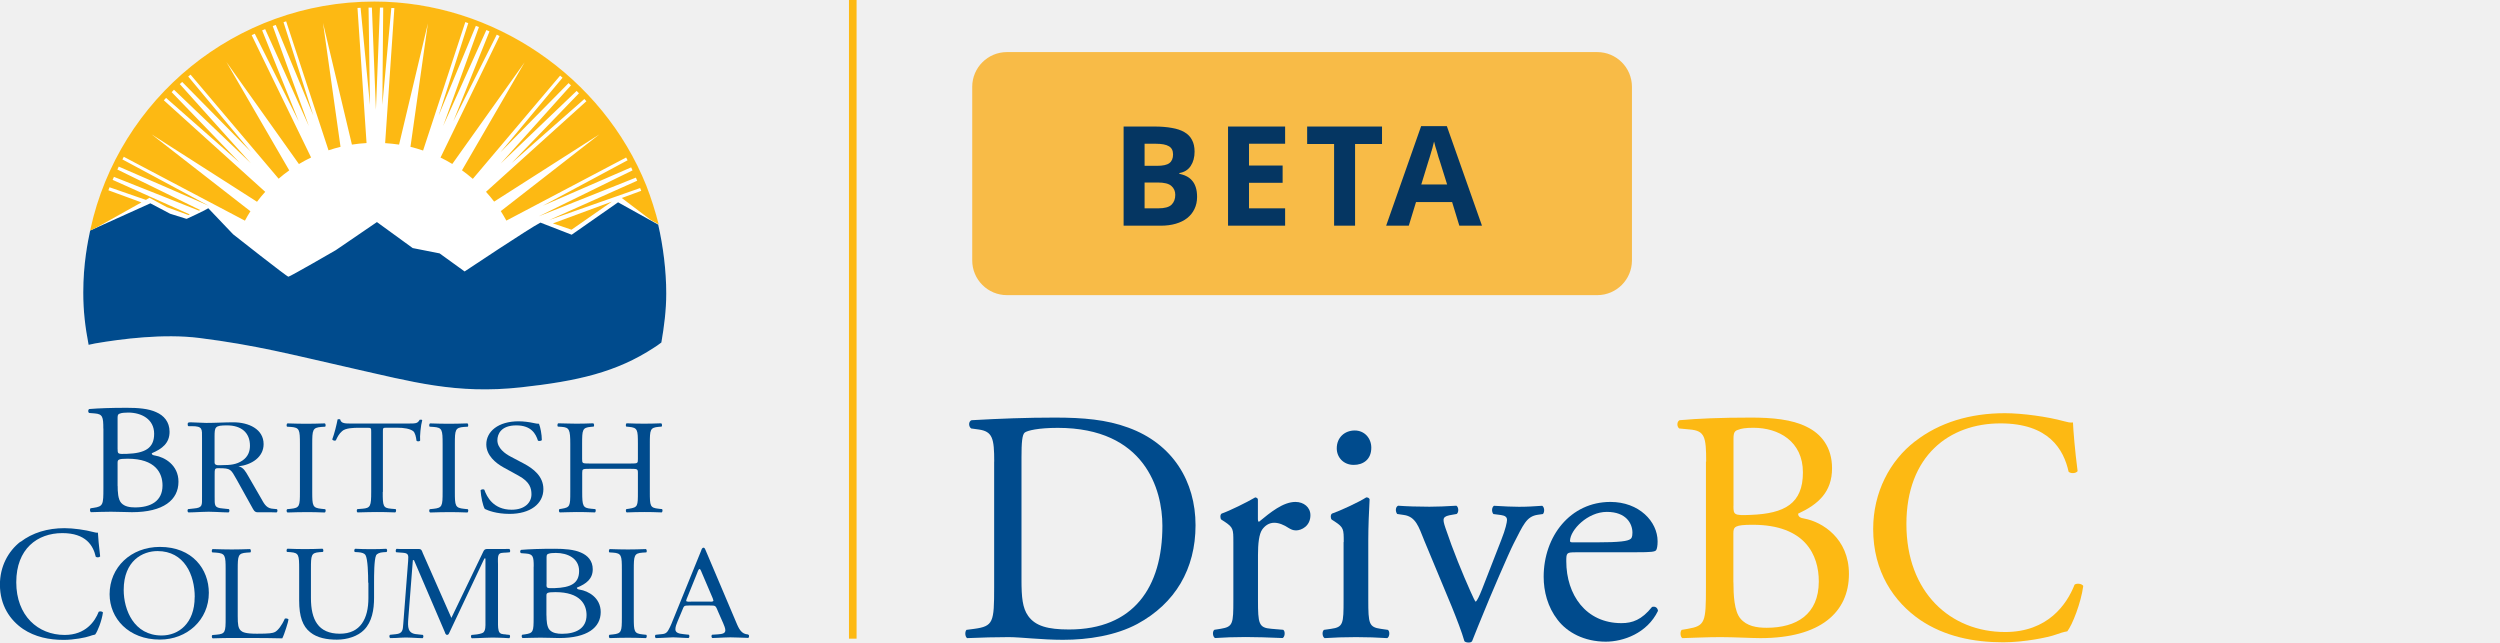
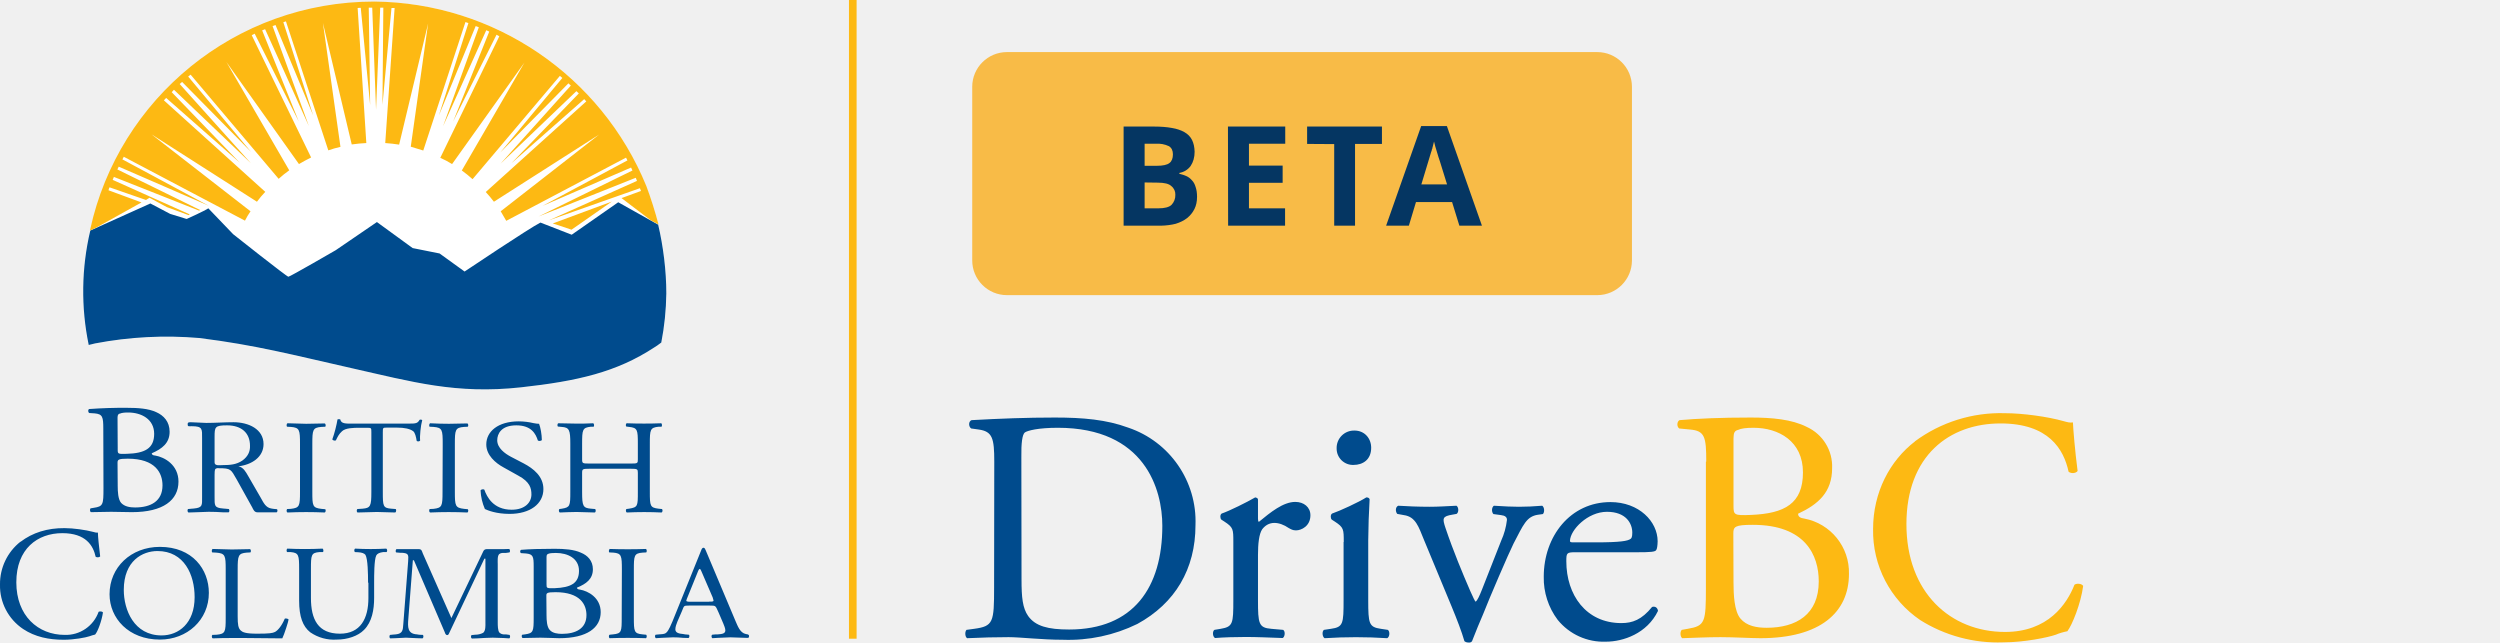
- <svg xmlns="http://www.w3.org/2000/svg" width="144" height="37" viewBox="0 0 144 37" fill="none">
-   <g clip-path="url(#clip0_7897_39593)">
-     <path d="M49.339 0H48.901V36.787H49.339V0Z" fill="#FDB913" />
-     <path d="M57.267 26.587C57.267 25.253 57.173 24.849 56.366 24.738L55.942 24.68C55.79 24.582 55.768 24.28 55.96 24.204C57.588 24.111 59.137 24.053 60.765 24.053C62.394 24.053 63.732 24.169 64.977 24.627C67.561 25.56 68.863 27.738 68.863 30.253C68.863 32.769 67.694 34.756 65.513 35.938C64.268 36.605 62.697 36.853 61.225 36.853C59.998 36.853 58.775 36.698 58.102 36.698C57.298 36.698 56.607 36.72 55.71 36.756C55.594 36.698 55.558 36.396 55.67 36.28L56.111 36.222C57.222 36.071 57.263 35.84 57.263 33.836V26.587H57.267ZM58.838 33.396C58.838 34.409 58.896 35.018 59.221 35.476C59.641 36.067 60.368 36.258 61.577 36.258C65.29 36.258 66.954 33.836 66.954 30.289C66.954 28.191 65.941 24.645 60.926 24.645C59.797 24.645 59.186 24.8 59.03 24.911C58.873 25.027 58.838 25.502 58.838 26.36V33.396Z" fill="#004B8D" />
-     <path d="M71.041 31.222C71.041 30.48 71.041 30.382 70.523 30.04L70.349 29.929C70.273 29.853 70.273 29.64 70.367 29.582C70.809 29.431 71.822 28.933 72.303 28.649C72.397 28.667 72.455 28.707 72.455 28.782V29.889C72.455 29.987 72.473 30.04 72.513 30.058C73.182 29.507 73.91 28.911 74.619 28.911C75.097 28.911 75.48 29.218 75.48 29.676C75.48 30.302 74.963 30.551 74.655 30.551C74.467 30.551 74.369 30.493 74.235 30.418C73.95 30.227 73.66 30.111 73.397 30.111C73.089 30.111 72.861 30.285 72.709 30.493C72.518 30.76 72.46 31.316 72.46 31.965V34.556C72.46 35.929 72.5 36.16 73.227 36.218L73.914 36.276C74.048 36.369 74.008 36.693 73.878 36.751C72.977 36.716 72.424 36.693 71.75 36.693C71.076 36.693 70.487 36.716 69.988 36.751C69.854 36.693 69.818 36.369 69.948 36.276L70.313 36.218C71.023 36.102 71.041 35.929 71.041 34.556V31.218V31.222Z" fill="#004B8D" />
-     <path d="M77.399 31.222C77.399 30.48 77.399 30.382 76.881 30.04L76.707 29.929C76.631 29.853 76.631 29.64 76.725 29.582C77.167 29.431 78.255 28.933 78.697 28.649C78.791 28.649 78.867 28.684 78.889 28.765C78.853 29.431 78.813 30.347 78.813 31.129V34.56C78.813 35.933 78.853 36.124 79.54 36.222L79.942 36.28C80.076 36.373 80.036 36.698 79.902 36.756C79.326 36.72 78.773 36.698 78.104 36.698C77.434 36.698 76.841 36.72 76.301 36.756C76.167 36.698 76.132 36.373 76.261 36.28L76.663 36.222C77.372 36.124 77.39 35.933 77.39 34.56V31.222H77.399ZM78.987 25.787C78.987 26.476 78.51 26.778 77.974 26.778C77.381 26.778 76.997 26.338 76.997 25.827C76.997 25.196 77.457 24.796 78.032 24.796C78.608 24.796 78.987 25.253 78.987 25.787Z" fill="#004B8D" />
-     <path d="M82.012 31.071C81.722 30.364 81.553 29.756 80.861 29.662L80.477 29.605C80.361 29.453 80.379 29.187 80.535 29.129C81.013 29.165 81.682 29.187 82.334 29.187C82.851 29.187 83.235 29.165 83.886 29.129C84.02 29.204 84.038 29.511 83.904 29.605L83.677 29.645C83.083 29.738 83.065 29.836 83.257 30.409C83.699 31.724 84.252 33.062 84.694 34.053C84.868 34.436 84.944 34.609 85.002 34.662C85.078 34.605 85.211 34.338 85.368 33.938C85.617 33.289 86.269 31.631 86.461 31.133C86.728 30.467 86.804 30.062 86.804 29.951C86.804 29.778 86.693 29.702 86.461 29.667L86.019 29.609C85.903 29.476 85.925 29.209 86.055 29.133C86.648 29.169 87.126 29.191 87.491 29.191C87.969 29.191 88.294 29.169 88.83 29.133C88.964 29.209 88.982 29.498 88.87 29.609L88.585 29.649C87.915 29.742 87.741 30.24 87.188 31.307C86.92 31.822 85.733 34.587 85.425 35.369C85.234 35.844 85.042 36.285 84.792 36.933C84.752 36.991 84.676 37.009 84.6 37.009C84.502 37.009 84.408 36.991 84.35 36.933C84.198 36.4 83.909 35.653 83.623 34.947L82.012 31.076V31.071Z" fill="#004B8D" />
-     <path d="M90.735 31.813C90.235 31.813 90.218 31.853 90.218 32.329C90.218 34.258 91.346 35.893 93.394 35.893C94.028 35.893 94.563 35.702 95.157 34.96C95.349 34.902 95.482 35.018 95.5 35.187C94.871 36.484 93.493 36.96 92.493 36.96C91.248 36.96 90.271 36.427 89.718 35.702C89.142 34.96 88.915 34.062 88.915 33.222C88.915 30.876 90.463 28.911 92.761 28.911C94.407 28.911 95.478 30.036 95.478 31.182C95.478 31.449 95.442 31.6 95.402 31.676C95.344 31.791 95.076 31.809 94.273 31.809H90.731L90.735 31.813ZM91.922 31.24C93.336 31.24 93.76 31.165 93.912 31.049C93.97 31.013 94.028 30.938 94.028 30.684C94.028 30.151 93.662 29.485 92.555 29.485C91.449 29.485 90.45 30.516 90.432 31.147C90.432 31.182 90.432 31.24 90.566 31.24H91.926H91.922Z" fill="#004B8D" />
-     <path d="M98.275 26.587C98.275 25.173 98.2 24.813 97.338 24.738L96.723 24.68C96.571 24.564 96.589 24.28 96.741 24.204C97.776 24.111 99.079 24.053 100.854 24.053C102.059 24.053 103.21 24.151 104.071 24.587C104.897 24.987 105.526 25.751 105.526 26.973C105.526 28.347 104.723 29.053 103.572 29.587C103.572 29.778 103.723 29.836 103.933 29.871C104.968 30.062 106.499 31.018 106.499 33.058C106.499 35.271 104.852 36.756 101.403 36.756C100.845 36.756 99.909 36.698 99.105 36.698C98.302 36.698 97.611 36.738 96.906 36.756C96.79 36.698 96.754 36.396 96.866 36.28L97.209 36.222C98.222 36.049 98.262 35.84 98.262 33.836V26.587H98.275ZM99.846 29.125C99.846 29.658 99.868 29.698 100.841 29.658C102.795 29.582 103.848 29.009 103.848 27.213C103.848 25.418 102.452 24.64 100.997 24.64C100.573 24.64 100.288 24.68 100.118 24.756C99.926 24.813 99.85 24.907 99.85 25.253V29.125H99.846ZM99.846 33.547C99.846 34.236 99.886 35.205 100.248 35.627C100.613 36.067 101.185 36.16 101.76 36.16C103.465 36.16 104.763 35.4 104.763 33.489C104.763 31.982 103.996 30.227 100.953 30.227C99.917 30.227 99.842 30.342 99.842 30.724V33.547H99.846Z" fill="#FDB913" />
-     <path d="M110.309 25.422C111.706 24.333 113.486 23.8 115.476 23.8C116.511 23.8 117.965 24.009 118.867 24.258C119.094 24.316 119.233 24.356 119.402 24.333C119.42 24.773 119.518 25.973 119.67 27.138C119.576 27.271 119.286 27.293 119.152 27.173C118.867 25.876 118.001 24.387 115.226 24.387C112.294 24.387 109.809 26.24 109.809 30.187C109.809 34.133 112.357 36.404 115.494 36.404C117.965 36.404 119.054 34.8 119.496 33.676C119.63 33.578 119.92 33.618 119.996 33.751C119.862 34.742 119.362 36.005 119.076 36.364C118.844 36.404 118.617 36.48 118.407 36.556C117.988 36.711 116.609 36.996 115.382 36.996C113.655 36.996 112.009 36.653 110.612 35.716C109.082 34.667 107.895 32.929 107.895 30.471C107.895 28.356 108.854 26.542 110.309 25.418V25.422Z" fill="#FDB913" />
-     <path d="M37.876 12.764C35.842 4.956 28.752 0.107 21.622 0.107C14.492 0.107 7.143 5.076 5.202 13.231C4.93 14.369 4.796 15.64 4.796 16.853C4.796 17.929 4.908 18.84 5.104 19.862C5.252 19.831 5.314 19.818 5.479 19.782C7.005 19.52 9.419 19.209 11.48 19.467C14.76 19.88 16.808 20.431 20.265 21.209C23.723 21.987 26.276 22.72 30.006 22.311C33.276 21.951 35.511 21.445 37.689 20.013L37.863 19.898C37.898 19.871 38.046 19.765 38.095 19.729C38.255 18.8 38.376 17.871 38.376 16.898C38.376 15.529 38.184 14.044 37.876 12.773" fill="white" />
-     <path d="M5.194 13.275C5.055 13.938 4.796 15.187 4.796 16.853C4.796 17.929 4.908 18.84 5.104 19.862C5.252 19.831 5.314 19.818 5.479 19.782C7.005 19.52 9.419 19.209 11.48 19.467C14.755 19.88 16.808 20.427 20.265 21.209C23.723 21.987 26.276 22.72 30.006 22.311C33.272 21.951 35.511 21.444 37.689 20.013L37.863 19.898C37.898 19.875 38.05 19.764 38.095 19.729C38.255 18.8 38.376 17.871 38.376 16.898C38.376 15.587 38.197 14.173 37.912 12.938L35.601 11.653L32.928 13.52L31.13 12.822C30.519 13.129 26.762 15.636 26.762 15.636L25.321 14.595L23.772 14.289L21.711 12.791L19.342 14.409C19.342 14.409 16.701 15.938 16.611 15.938C16.522 15.938 13.425 13.493 13.425 13.493L11.998 11.995C11.757 12.147 10.784 12.591 10.784 12.591L10.735 12.604L9.798 12.311L8.66 11.711L5.198 13.275H5.194Z" fill="#004B8D" />
-     <path d="M5.952 24.689C5.952 24.018 5.912 23.849 5.457 23.813L5.136 23.787C5.055 23.733 5.064 23.596 5.144 23.56C5.689 23.516 6.371 23.489 7.308 23.489C7.942 23.489 8.549 23.533 8.999 23.742C9.432 23.929 9.767 24.293 9.767 24.871C9.767 25.524 9.343 25.853 8.741 26.107C8.741 26.2 8.821 26.222 8.933 26.24C9.477 26.329 10.28 26.782 10.28 27.747C10.28 28.796 9.414 29.502 7.603 29.502C7.313 29.502 6.818 29.476 6.394 29.476C5.97 29.476 5.608 29.493 5.238 29.502C5.18 29.476 5.158 29.329 5.22 29.276L5.403 29.249C5.939 29.169 5.956 29.067 5.956 28.12V24.689H5.952ZM6.777 25.889C6.777 26.142 6.786 26.16 7.299 26.142C8.326 26.107 8.879 25.836 8.879 24.987C8.879 24.138 8.143 23.764 7.38 23.764C7.157 23.764 7.009 23.782 6.916 23.818C6.813 23.844 6.773 23.893 6.773 24.053V25.884L6.777 25.889ZM6.777 27.987C6.777 28.311 6.795 28.773 6.987 28.973C7.179 29.182 7.482 29.227 7.781 29.227C8.678 29.227 9.361 28.867 9.361 27.964C9.361 27.249 8.959 26.422 7.357 26.422C6.813 26.422 6.773 26.476 6.773 26.658V27.996L6.777 27.987Z" fill="#004B8D" />
-     <path d="M17.276 25.578C17.276 24.76 17.258 24.627 16.754 24.591L16.54 24.578C16.486 24.547 16.504 24.409 16.558 24.387C16.986 24.4 17.28 24.409 17.642 24.409C18.003 24.409 18.276 24.4 18.708 24.387C18.762 24.409 18.775 24.547 18.726 24.578L18.512 24.591C18.003 24.631 17.985 24.76 17.985 25.578V28.325C17.985 29.142 18.003 29.253 18.512 29.307L18.726 29.329C18.78 29.36 18.762 29.498 18.708 29.52C18.28 29.502 17.985 29.498 17.642 29.498C17.28 29.498 16.991 29.507 16.558 29.52C16.504 29.498 16.486 29.373 16.54 29.329L16.754 29.307C17.263 29.253 17.276 29.147 17.276 28.325V25.578Z" fill="#004B8D" />
-     <path d="M22.046 28.338C22.046 29.151 22.064 29.262 22.528 29.302L22.786 29.324C22.835 29.355 22.818 29.493 22.768 29.515C22.309 29.498 22.037 29.493 21.711 29.493C21.385 29.493 21.109 29.502 20.591 29.515C20.542 29.493 20.529 29.36 20.591 29.324L20.881 29.302C21.341 29.262 21.381 29.151 21.381 28.338V24.889C21.381 24.649 21.381 24.64 21.14 24.64H20.698C20.35 24.64 19.909 24.653 19.708 24.831C19.516 25 19.436 25.169 19.346 25.364C19.284 25.409 19.168 25.369 19.137 25.311C19.266 24.964 19.387 24.471 19.445 24.16C19.467 24.142 19.574 24.138 19.596 24.16C19.645 24.409 19.913 24.395 20.283 24.395H23.545C23.982 24.395 24.053 24.382 24.174 24.178C24.214 24.164 24.303 24.169 24.321 24.2C24.232 24.515 24.174 25.142 24.201 25.373C24.169 25.436 24.031 25.436 23.991 25.387C23.969 25.195 23.911 24.907 23.79 24.827C23.607 24.698 23.299 24.636 22.858 24.636H22.287C22.046 24.636 22.055 24.644 22.055 24.898V28.333L22.046 28.338Z" fill="#004B8D" />
-     <path d="M25.495 25.578C25.495 24.76 25.477 24.627 24.968 24.591L24.754 24.578C24.701 24.547 24.718 24.409 24.772 24.387C25.2 24.4 25.495 24.409 25.856 24.409C26.218 24.409 26.494 24.4 26.922 24.387C26.976 24.409 26.989 24.547 26.94 24.578L26.726 24.591C26.218 24.631 26.2 24.76 26.2 25.578V28.325C26.2 29.142 26.218 29.253 26.726 29.307L26.94 29.329C26.994 29.36 26.976 29.498 26.922 29.52C26.494 29.502 26.2 29.498 25.856 29.498C25.512 29.498 25.205 29.507 24.772 29.52C24.718 29.498 24.705 29.373 24.754 29.329L24.968 29.307C25.477 29.253 25.495 29.147 25.495 28.325V25.578Z" fill="#004B8D" />
-     <path d="M29.35 29.6C28.582 29.6 28.1 29.4 27.926 29.316C27.815 29.147 27.699 28.596 27.681 28.236C27.726 28.182 27.864 28.165 27.9 28.213C28.038 28.609 28.413 29.36 29.47 29.36C30.238 29.36 30.612 28.938 30.612 28.476C30.612 28.133 30.528 27.756 29.863 27.396L28.997 26.92C28.542 26.667 28.011 26.227 28.011 25.596C28.011 24.862 28.685 24.267 29.876 24.267C30.157 24.267 30.487 24.311 30.724 24.364C30.844 24.396 30.969 24.409 31.045 24.409C31.125 24.596 31.21 25.027 31.21 25.351C31.175 25.4 31.027 25.422 30.983 25.373C30.862 25.005 30.617 24.502 29.738 24.502C28.859 24.502 28.649 25.005 28.649 25.36C28.649 25.809 29.086 26.133 29.425 26.307L30.157 26.693C30.733 26.996 31.299 27.44 31.299 28.173C31.299 29.022 30.541 29.6 29.35 29.6Z" fill="#004B8D" />
-     <path d="M33.95 27.004C33.548 27.004 33.535 27.018 33.535 27.249V28.338C33.535 29.151 33.575 29.258 34.044 29.302L34.284 29.324C34.334 29.355 34.32 29.493 34.267 29.515C33.816 29.498 33.535 29.493 33.209 29.493C32.852 29.493 32.567 29.511 32.241 29.515C32.192 29.493 32.174 29.369 32.223 29.324L32.366 29.302C32.834 29.222 32.848 29.151 32.848 28.338V25.56C32.848 24.751 32.79 24.618 32.357 24.587L32.138 24.573C32.089 24.542 32.103 24.404 32.156 24.382C32.567 24.387 32.848 24.404 33.205 24.404C33.53 24.404 33.812 24.395 34.173 24.382C34.222 24.404 34.24 24.542 34.191 24.573L34.03 24.587C33.548 24.631 33.53 24.751 33.53 25.56V26.449C33.53 26.689 33.548 26.698 33.945 26.698H36.328C36.73 26.698 36.743 26.689 36.743 26.449V25.56C36.743 24.751 36.725 24.636 36.234 24.587L36.078 24.573C36.029 24.542 36.042 24.404 36.096 24.382C36.48 24.395 36.761 24.404 37.104 24.404C37.448 24.404 37.711 24.395 38.086 24.382C38.135 24.404 38.153 24.542 38.104 24.573L37.93 24.587C37.448 24.631 37.43 24.751 37.43 25.56V28.338C37.43 29.151 37.448 29.249 37.93 29.302L38.13 29.324C38.18 29.355 38.166 29.493 38.113 29.515C37.711 29.498 37.43 29.493 37.104 29.493C36.761 29.493 36.462 29.502 36.096 29.515C36.047 29.493 36.029 29.369 36.078 29.324L36.234 29.302C36.743 29.222 36.743 29.151 36.743 28.338V27.249C36.743 27.018 36.725 27.004 36.328 27.004H33.945H33.95Z" fill="#004B8D" />
-     <path d="M1.182 31.213C1.869 30.684 2.74 30.422 3.717 30.422C4.225 30.422 4.935 30.524 5.376 30.645C5.488 30.671 5.555 30.693 5.64 30.68C5.649 30.893 5.698 31.48 5.769 32.049C5.72 32.111 5.582 32.124 5.515 32.067C5.372 31.431 4.953 30.707 3.592 30.707C2.155 30.707 0.937 31.609 0.937 33.538C0.937 35.467 2.186 36.573 3.726 36.573C4.935 36.573 5.47 35.791 5.684 35.24C5.751 35.196 5.89 35.213 5.93 35.276C5.863 35.76 5.622 36.373 5.479 36.551C5.368 36.569 5.256 36.609 5.149 36.645C4.944 36.72 4.265 36.858 3.668 36.858C2.824 36.858 2.017 36.689 1.33 36.231C0.58 35.72 -0.004 34.871 -0.004 33.671C-0.004 32.636 0.464 31.756 1.178 31.2L1.182 31.213Z" fill="#004B8D" />
-     <path d="M6.313 34.227C6.313 32.684 7.536 31.502 9.209 31.502C11.088 31.502 12.029 32.791 12.029 34.147C12.029 35.707 10.775 36.84 9.209 36.84C7.402 36.84 6.313 35.613 6.313 34.227ZM11.217 34.391C11.217 33.12 10.623 31.742 9.071 31.742C8.223 31.742 7.125 32.289 7.125 33.982C7.125 35.124 7.71 36.604 9.312 36.604C10.289 36.604 11.213 35.907 11.213 34.391H11.217Z" fill="#004B8D" />
-     <path d="M21.207 33.565C21.207 33.089 21.189 32.2 21.051 31.969C20.993 31.876 20.846 31.822 20.64 31.809L20.435 31.796C20.386 31.742 20.404 31.64 20.453 31.609C20.765 31.627 21.069 31.631 21.39 31.631C21.733 31.631 21.956 31.627 22.251 31.609C22.318 31.649 22.309 31.747 22.269 31.796L22.073 31.809C21.867 31.822 21.711 31.893 21.662 31.991C21.546 32.249 21.546 33.133 21.546 33.565V34.436C21.546 35.107 21.43 35.818 20.971 36.28C20.618 36.645 20.011 36.844 19.404 36.844C18.838 36.844 18.271 36.747 17.869 36.418C17.437 36.08 17.232 35.516 17.232 34.6V32.778C17.232 31.973 17.214 31.845 16.741 31.805L16.535 31.791C16.486 31.756 16.504 31.627 16.553 31.605C16.964 31.622 17.24 31.627 17.571 31.627C17.901 31.627 18.177 31.622 18.579 31.605C18.628 31.627 18.646 31.756 18.597 31.791L18.401 31.805C17.923 31.845 17.91 31.973 17.91 32.778V34.444C17.91 35.684 18.32 36.502 19.578 36.502C20.77 36.502 21.22 35.622 21.22 34.449V33.56L21.207 33.565Z" fill="#004B8D" />
-     <path d="M30.742 32.631C30.742 32.062 30.706 31.916 30.3 31.884L30.01 31.862C29.939 31.818 29.948 31.702 30.019 31.671C30.505 31.631 31.117 31.609 31.951 31.609C32.518 31.609 33.057 31.649 33.459 31.827C33.847 31.991 34.142 32.298 34.142 32.791C34.142 33.347 33.767 33.631 33.227 33.849C33.227 33.924 33.298 33.951 33.397 33.964C33.883 34.04 34.601 34.427 34.601 35.253C34.601 36.147 33.829 36.751 32.21 36.751C31.951 36.751 31.509 36.729 31.13 36.729C30.751 36.729 30.43 36.747 30.099 36.751C30.046 36.729 30.028 36.604 30.081 36.56L30.242 36.538C30.72 36.467 30.737 36.382 30.737 35.573V32.64L30.742 32.631ZM31.478 33.658C31.478 33.876 31.487 33.889 31.947 33.876C32.861 33.844 33.356 33.613 33.356 32.889C33.356 32.164 32.7 31.849 32.018 31.849C31.822 31.849 31.688 31.862 31.607 31.893C31.518 31.916 31.482 31.956 31.482 32.093V33.662L31.478 33.658ZM31.478 35.449C31.478 35.724 31.496 36.12 31.665 36.289C31.835 36.467 32.107 36.507 32.375 36.507C33.173 36.507 33.785 36.2 33.785 35.427C33.785 34.818 33.423 34.107 31.995 34.107C31.509 34.107 31.474 34.156 31.474 34.307V35.449H31.478Z" fill="#004B8D" />
-     <path d="M15.96 29.329L15.746 29.307C15.701 29.307 15.665 29.298 15.625 29.293C15.308 29.236 15.184 28.956 15.036 28.698L14.291 27.409C14.162 27.191 14.023 26.907 13.733 26.862C14.496 26.773 15.184 26.333 15.184 25.582C15.184 24.716 14.322 24.325 13.448 24.325C12.926 24.325 12.408 24.36 11.877 24.36C11.583 24.36 11.271 24.325 10.976 24.325C10.811 24.325 10.811 24.36 10.811 24.449C10.811 24.582 10.869 24.547 11.039 24.547C11.681 24.547 11.636 24.707 11.636 25.236V28.618C11.636 29.102 11.677 29.244 11.168 29.289C11.168 29.289 11.088 29.298 11.047 29.302L10.833 29.325C10.78 29.369 10.797 29.493 10.851 29.516C10.967 29.516 11.168 29.507 11.168 29.507C11.449 29.498 11.735 29.476 12.016 29.476C12.297 29.476 12.573 29.498 12.85 29.507C12.948 29.507 13.051 29.511 13.167 29.516C13.22 29.493 13.234 29.369 13.185 29.325L12.966 29.302C12.921 29.298 12.845 29.289 12.845 29.289C12.332 29.253 12.364 29.107 12.364 28.613V27.338C12.364 27.262 12.355 27.062 12.408 27.009C12.453 26.96 12.538 26.969 12.609 26.969C13.305 26.969 13.296 27.036 13.626 27.613L14.523 29.227C14.595 29.351 14.652 29.507 14.835 29.507H15.616C15.714 29.507 15.817 29.511 15.933 29.516C15.987 29.493 16 29.369 15.951 29.325L15.96 29.329ZM12.828 26.791C12.671 26.791 12.359 26.849 12.359 26.645V25.165C12.359 24.587 12.377 24.502 13.078 24.502C13.894 24.502 14.398 24.916 14.398 25.676C14.398 26.009 14.278 26.311 13.974 26.52C13.626 26.76 13.252 26.791 12.828 26.791Z" fill="#004B8D" />
-     <path d="M12.997 32.804C12.997 31.995 12.979 31.871 12.444 31.831L12.23 31.818C12.176 31.787 12.194 31.649 12.248 31.627C12.725 31.64 13.015 31.649 13.354 31.649C13.693 31.649 13.979 31.64 14.403 31.627C14.456 31.649 14.47 31.791 14.421 31.818L14.215 31.831C13.711 31.867 13.693 31.995 13.693 32.804V35.489C13.693 35.978 13.72 36.178 13.872 36.324C13.965 36.409 14.126 36.502 14.8 36.502C15.523 36.502 15.706 36.471 15.839 36.404C16.009 36.311 16.232 36.031 16.402 35.64C16.451 35.6 16.616 35.631 16.616 35.689C16.616 35.773 16.375 36.56 16.259 36.769C15.826 36.755 15.014 36.747 14.139 36.747H13.354C12.997 36.747 12.725 36.755 12.248 36.769C12.198 36.747 12.181 36.622 12.23 36.578L12.484 36.556C12.979 36.511 12.997 36.404 12.997 35.591V32.813V32.804Z" fill="#004B8D" />
-     <path d="M35.819 32.818C35.819 32 35.801 31.867 35.311 31.831L35.101 31.818C35.052 31.787 35.07 31.649 35.119 31.627C35.538 31.64 35.819 31.649 36.172 31.649C36.506 31.649 36.792 31.64 37.207 31.627C37.256 31.649 37.274 31.791 37.225 31.818L37.015 31.831C36.524 31.867 36.506 32 36.506 32.818V35.564C36.506 36.382 36.524 36.489 37.015 36.542L37.225 36.564C37.274 36.596 37.256 36.733 37.207 36.755C36.788 36.742 36.502 36.733 36.172 36.733C35.819 36.733 35.538 36.742 35.119 36.755C35.07 36.733 35.052 36.609 35.101 36.564L35.311 36.542C35.801 36.489 35.819 36.378 35.819 35.564V32.818Z" fill="#004B8D" />
-     <path d="M29.136 36.542C29.095 36.542 29.011 36.533 29.011 36.533C28.921 36.524 28.846 36.511 28.783 36.444C28.676 36.333 28.685 36.004 28.685 35.871V32.489C28.685 32.342 28.649 32.022 28.756 31.911C28.81 31.849 28.921 31.84 29.024 31.835C29.086 31.831 29.086 31.831 29.14 31.831L29.354 31.813C29.408 31.782 29.39 31.644 29.336 31.618C29.22 31.622 29.118 31.618 29.02 31.622H28.105C28.007 31.622 27.917 31.622 27.859 31.729L25.999 35.591L24.352 31.858C24.299 31.729 24.29 31.622 24.116 31.622H23.166C23.067 31.622 22.956 31.622 22.84 31.613C22.791 31.636 22.773 31.778 22.822 31.809L23.036 31.827C23.081 31.827 23.161 31.835 23.161 31.835C23.518 31.858 23.54 31.938 23.509 32.311L23.228 35.938C23.206 36.302 23.183 36.493 22.8 36.529C22.8 36.529 22.72 36.538 22.675 36.542L22.461 36.564C22.407 36.613 22.425 36.733 22.479 36.755C22.59 36.751 22.791 36.747 22.791 36.747C22.987 36.738 23.183 36.72 23.38 36.72C23.594 36.72 23.808 36.738 24.022 36.747C24.12 36.747 24.227 36.751 24.339 36.76C24.393 36.738 24.406 36.613 24.357 36.569L24.143 36.547C24.085 36.542 24.022 36.533 24.022 36.533C23.469 36.498 23.482 36.107 23.518 35.631L23.781 32.262H23.844L25.624 36.413C25.642 36.471 25.669 36.569 25.758 36.569C25.838 36.569 25.865 36.48 25.892 36.422L27.9 32.169H27.962V35.876C27.962 36.022 27.98 36.324 27.828 36.44C27.748 36.498 27.489 36.538 27.489 36.538C27.453 36.542 27.418 36.547 27.373 36.551L27.159 36.573C27.105 36.618 27.123 36.742 27.177 36.764C27.288 36.76 27.494 36.755 27.494 36.755C27.784 36.747 28.082 36.724 28.377 36.724C28.591 36.724 29.006 36.742 29.006 36.742C29.104 36.742 29.22 36.755 29.332 36.76C29.385 36.738 29.399 36.613 29.35 36.569L29.136 36.547V36.542Z" fill="#004B8D" />
-     <path d="M43.101 36.564L43.074 36.542C43.03 36.538 42.994 36.533 42.958 36.524C42.623 36.449 42.494 36.049 42.369 35.764L40.647 31.702C40.629 31.653 40.593 31.547 40.526 31.547C40.433 31.547 40.406 31.658 40.384 31.724L38.737 35.778C38.679 35.933 38.523 36.302 38.412 36.413C38.327 36.502 38.215 36.52 38.099 36.529C38.099 36.529 38.006 36.538 37.961 36.542L37.76 36.564C37.707 36.609 37.724 36.733 37.778 36.755C37.894 36.751 38.095 36.742 38.095 36.742C38.322 36.742 38.545 36.711 38.773 36.711C38.965 36.711 39.152 36.733 39.344 36.738C39.344 36.738 39.549 36.742 39.661 36.751C39.714 36.729 39.728 36.604 39.679 36.56L39.465 36.538C39.42 36.538 39.349 36.524 39.349 36.524C39.152 36.502 38.902 36.467 38.902 36.249C38.902 36.102 38.969 35.933 39.023 35.804L39.277 35.2C39.407 34.907 39.353 34.876 39.697 34.876H40.857C41.267 34.876 41.205 34.876 41.388 35.289L41.66 35.907C41.704 36.009 41.78 36.191 41.78 36.302C41.78 36.507 41.557 36.52 41.347 36.538C41.347 36.538 41.276 36.542 41.218 36.547L41.013 36.56C40.959 36.609 40.977 36.729 41.031 36.751C41.147 36.747 41.347 36.738 41.347 36.738C41.588 36.729 41.834 36.711 42.07 36.711C42.369 36.711 42.668 36.733 42.967 36.738C43.065 36.738 42.985 36.742 43.096 36.747C43.15 36.724 43.168 36.6 43.114 36.556L43.101 36.564ZM40.843 34.653H39.839C39.804 34.653 39.523 34.684 39.523 34.604C39.523 34.582 39.54 34.533 39.549 34.507L40.152 33.018C40.169 32.978 40.227 32.773 40.299 32.773C40.352 32.773 40.419 32.987 40.437 33.018L41.031 34.409C41.031 34.409 41.093 34.556 41.093 34.591C41.093 34.68 40.892 34.653 40.839 34.653H40.843Z" fill="#004B8D" />
-     <path d="M35.244 11.613L31.848 12.867L32.919 13.231L35.244 11.613Z" fill="#FDB913" />
-     <path d="M8.147 11.658L6.242 10.96C6.264 10.902 6.287 10.844 6.309 10.787L8.406 11.515L8.607 11.391L9.611 11.933L10.856 12.387L10.931 12.351L6.487 10.36C6.514 10.302 6.537 10.244 6.563 10.187L11.458 12.133L11.529 12.098L6.76 9.764C6.786 9.707 6.813 9.653 6.84 9.596L12.02 11.849L7.05 9.182C7.076 9.129 7.103 9.08 7.13 9.031L14.108 12.711C14.206 12.524 14.313 12.342 14.425 12.169L8.736 7.742L14.804 11.622C14.951 11.422 15.112 11.231 15.277 11.049L9.437 5.778C9.477 5.733 9.521 5.689 9.566 5.64L13.809 9.373L9.887 5.307C9.932 5.262 9.977 5.218 10.021 5.169L14.447 9.4L10.356 4.844C10.4 4.804 10.445 4.76 10.494 4.72L14.456 8.747L10.842 4.409C10.887 4.373 10.931 4.333 10.976 4.298L16.049 10.293C16.245 10.124 16.446 9.964 16.66 9.813L13.042 3.573L17.218 9.449C17.446 9.311 17.678 9.187 17.919 9.071L14.496 2.027C14.554 1.996 14.617 1.969 14.675 1.942L17.209 6.996L15.099 1.751C15.157 1.724 15.215 1.702 15.273 1.676L17.789 7.258L15.71 1.502C15.768 1.48 15.826 1.458 15.884 1.436L18.048 6.653L16.33 1.28C16.379 1.262 16.433 1.249 16.482 1.227L18.922 8.658C19.15 8.582 19.378 8.516 19.614 8.458L18.606 1.324L20.27 8.329C20.547 8.284 20.828 8.258 21.113 8.24L20.591 0.458C20.649 0.458 20.707 0.449 20.77 0.449L21.309 6.044L21.229 0.436C21.296 0.436 21.359 0.436 21.421 0.436L21.653 6.324L21.885 0.436C21.948 0.436 22.01 0.436 22.073 0.436L22.023 6.044L22.541 0.458C22.599 0.458 22.657 0.467 22.715 0.467L22.184 8.244C22.456 8.262 22.724 8.293 22.987 8.329L24.647 1.347L23.643 8.458C23.889 8.516 24.134 8.591 24.37 8.671L26.802 1.271C26.86 1.293 26.918 1.311 26.972 1.333L25.267 6.653L27.409 1.489C27.467 1.511 27.525 1.533 27.587 1.556L25.526 7.253L28.016 1.729C28.074 1.756 28.136 1.782 28.194 1.809L26.11 6.987L28.613 1.996C28.667 2.022 28.721 2.049 28.774 2.076L25.374 9.076C25.606 9.187 25.834 9.311 26.052 9.444L30.22 3.587L26.61 9.809C26.824 9.964 27.034 10.129 27.235 10.302L32.263 4.356C32.308 4.396 32.357 4.436 32.402 4.476L28.828 8.769L32.75 4.787C32.799 4.827 32.843 4.871 32.888 4.916L28.837 9.422L33.214 5.236C33.258 5.28 33.303 5.329 33.347 5.373L29.47 9.391L33.66 5.702C33.7 5.747 33.74 5.787 33.776 5.831L27.993 11.049C28.158 11.231 28.315 11.418 28.462 11.613L34.521 7.742L28.846 12.16C28.957 12.338 29.064 12.52 29.167 12.707L36.065 9.071C36.092 9.124 36.123 9.178 36.15 9.231L31.264 11.853L36.355 9.64C36.382 9.698 36.408 9.756 36.435 9.813L31.027 12.462L36.627 10.231C36.654 10.289 36.68 10.347 36.703 10.409L31.63 12.675L36.872 10.831C36.895 10.884 36.912 10.938 36.935 10.991L35.815 11.404L37.479 12.667L37.939 12.924C37.765 12.222 37.492 11.369 37.234 10.707C34.708 4.4 28.404 0.089 21.568 0.089C13.555 0.089 6.858 5.698 5.211 13.187C5.211 13.187 5.202 13.24 5.194 13.28L5.519 13.129L8.147 11.658Z" fill="#FDB913" />
+ <svg xmlns="http://www.w3.org/2000/svg" width="144" height="37" fill="none" viewBox="0 0 144 37">
+   <g clip-path="url(#a)">
+     <path fill="#fdb913" d="M49.34 0h-.44v36.79h.44z" />
+     <path fill="#004b8d" d="M57.27 26.59c0-1.34-.1-1.74-.9-1.85l-.43-.06c-.15-.1-.17-.4.02-.48 1.63-.09 3.18-.15 4.8-.15 1.63 0 2.97.12 4.22.58a5.7 5.7 0 0 1 3.88 5.62c0 2.52-1.17 4.5-3.35 5.69a9 9 0 0 1-4.29.91c-1.22 0-2.44-.15-3.12-.15-.8 0-1.5.02-2.39.06-.12-.06-.15-.36-.04-.48l.44-.06c1.11-.15 1.15-.38 1.15-2.38zm1.57 6.8c0 1.02.06 1.63.38 2.09.42.59 1.15.78 2.36.78 3.71 0 5.37-2.42 5.37-5.97 0-2.1-1-5.65-6.02-5.65-1.13 0-1.74.16-1.9.27q-.22.18-.2 1.45zM71.04 31.22c0-.74 0-.84-.52-1.18l-.17-.11c-.08-.08-.08-.29.02-.35.44-.15 1.45-.65 1.93-.93q.16.03.16.13v1.1q0 .15.05.18c.67-.55 1.4-1.15 2.1-1.15.49 0 .87.3.87.77 0 .62-.52.87-.83.87-.18 0-.28-.06-.41-.13q-.44-.3-.84-.3c-.31 0-.54.16-.7.37-.18.27-.24.83-.24 1.47v2.6c0 1.37.04 1.6.77 1.66l.68.06c.14.09.1.41-.03.47-.9-.03-1.46-.06-2.13-.06q-1 0-1.76.06c-.14-.06-.17-.38-.04-.47l.36-.06c.71-.12.73-.3.73-1.66zM77.4 31.22c0-.74 0-.84-.52-1.18l-.17-.11c-.08-.08-.08-.29.02-.35.44-.15 1.53-.65 1.97-.93q.16 0 .19.11a47 47 0 0 0-.08 2.37v3.43c0 1.37.04 1.56.73 1.66l.4.06c.14.1.1.42-.04.48a28 28 0 0 0-3.6 0c-.13-.06-.17-.39-.04-.48l.4-.06c.71-.1.73-.29.73-1.66v-3.34m1.59-5.43c0 .69-.48.99-1.02.99a.94.94 0 0 1-.97-.95 1 1 0 0 1 1.03-1.03c.58 0 .96.45.96.99M82.01 31.07c-.29-.7-.46-1.31-1.15-1.4l-.38-.07c-.12-.15-.1-.41.06-.47.47.03 1.14.06 1.8.06.51 0 .9-.03 1.55-.06.13.07.15.38.01.47l-.22.04c-.6.1-.61.2-.42.77.44 1.31 1 2.65 1.43 3.64.18.39.25.56.31.61q.13-.1.37-.72l1.1-2.8a4 4 0 0 0 .33-1.19q.01-.24-.34-.28l-.44-.06c-.12-.13-.1-.4.03-.48q.9.06 1.44.06c.48 0 .8-.02 1.34-.06.13.08.15.37.04.48l-.29.04c-.66.1-.84.59-1.4 1.66-.26.51-1.45 3.28-1.75 4.06-.2.47-.39.91-.64 1.56q-.06.09-.19.08-.16 0-.25-.08c-.15-.53-.44-1.28-.73-1.98zM90.74 31.81c-.5 0-.52.04-.52.52 0 1.93 1.13 3.56 3.17 3.56.64 0 1.17-.19 1.77-.93.19-.06.32.06.34.23-.63 1.3-2 1.77-3 1.77a3.4 3.4 0 0 1-2.78-1.26 4 4 0 0 1-.8-2.48c0-2.34 1.54-4.3 3.84-4.3 1.65 0 2.72 1.12 2.72 2.26q-.01.4-.08.5c-.06.11-.32.13-1.13.13zm1.18-.57c1.42 0 1.84-.08 2-.2.05-.03.1-.1.1-.36 0-.53-.36-1.2-1.46-1.2-1.11 0-2.11 1.04-2.13 1.67 0 .03 0 .09.14.09z" />
+     <path fill="#fdb913" d="M98.28 26.59c0-1.42-.08-1.78-.94-1.85l-.62-.06c-.15-.12-.13-.4.02-.48 1.04-.09 2.34-.15 4.11-.15 1.2 0 2.36.1 3.22.54a2.5 2.5 0 0 1 1.46 2.38c0 1.38-.8 2.08-1.96 2.62 0 .19.15.25.36.28a3.16 3.16 0 0 1 2.57 3.19c0 2.21-1.65 3.7-5.1 3.7-.56 0-1.5-.06-2.3-.06s-1.49.04-2.2.06c-.11-.06-.15-.36-.03-.48l.34-.06c1.01-.17 1.05-.38 1.05-2.38v-7.25zm1.57 2.53c0 .54.02.58 1 .54 1.95-.08 3-.65 3-2.45s-1.4-2.57-2.85-2.57q-.64 0-.88.12c-.2.05-.27.15-.27.5zm0 4.43c0 .69.04 1.65.4 2.08s.94.53 1.51.53c1.7 0 3-.76 3-2.67 0-1.5-.76-3.26-3.8-3.26-1.04 0-1.12.11-1.12.5zM110.3 25.42a8.3 8.3 0 0 1 5.18-1.62c1.03 0 2.48.2 3.39.46.22.06.36.1.53.07.02.44.12 1.64.27 2.8-.1.14-.38.16-.52.04-.28-1.3-1.15-2.78-3.92-2.78-2.94 0-5.42 1.85-5.42 5.8s2.55 6.21 5.68 6.21c2.48 0 3.56-1.6 4-2.72.14-.1.43-.06.5.07-.13 1-.63 2.25-.91 2.61q-.36.07-.67.2c-.42.15-1.8.44-3.03.44a8.4 8.4 0 0 1-4.77-1.28 6.2 6.2 0 0 1-2.72-5.25c0-2.11.96-3.93 2.42-5.05" />
+     <path fill="#fff" d="M37.88 12.76A16.96 16.96 0 0 0 21.62.11 17.1 17.1 0 0 0 5.2 13.23a16 16 0 0 0-.1 6.63l.38-.08a22 22 0 0 1 6-.31c3.28.41 5.33.96 8.79 1.74s6 1.51 9.74 1.1c3.27-.36 5.5-.87 7.68-2.3l.17-.11.23-.17q.27-1.38.29-2.83c0-1.37-.2-2.86-.5-4.13" />
+     <path fill="#004b8d" d="M5.2 13.28a15.23 15.23 0 0 0-.09 6.59l.37-.09a22 22 0 0 1 6-.31c3.28.41 5.33.96 8.79 1.74s6 1.51 9.74 1.1c3.26-.36 5.5-.87 7.68-2.3l.17-.11.23-.17q.27-1.38.29-2.83c0-1.31-.18-2.73-.47-3.96l-2.3-1.29-2.68 1.87-1.8-.7c-.61.3-4.37 2.82-4.37 2.82l-1.44-1.04-1.55-.31-2.06-1.5-2.37 1.62s-2.64 1.53-2.73 1.53-3.18-2.45-3.18-2.45L12 12c-.24.16-1.22.6-1.22.6l-.04.01-.94-.29-1.14-.6zM5.95 24.69c0-.67-.04-.84-.5-.88l-.31-.02c-.08-.06-.08-.2 0-.23a27 27 0 0 1 2.17-.07c.63 0 1.24.04 1.69.25.43.19.77.55.77 1.13 0 .65-.43.98-1.03 1.24q.01.12.2.13c.54.09 1.34.54 1.34 1.5 0 1.06-.87 1.76-2.68 1.76l-1.2-.02-1.16.02c-.06-.02-.08-.17-.02-.22l.18-.03c.54-.08.56-.18.56-1.13zm.83 1.2c0 .25 0 .27.52.25 1.03-.03 1.58-.3 1.58-1.15s-.74-1.23-1.5-1.23q-.33 0-.46.06-.15.01-.15.23zm0 2.1c0 .32.02.78.2.98.2.21.5.26.8.26.9 0 1.58-.36 1.58-1.27 0-.71-.4-1.54-2-1.54-.55 0-.59.06-.59.24zM17.28 25.58c0-.82-.02-.95-.53-.99l-.21-.01c-.05-.03-.04-.17.02-.2l1.08.03 1.07-.02c.05.02.07.16.02.19l-.22.01c-.5.04-.52.17-.52.99v2.74c0 .82.01.93.52.99l.22.02c.05.03.03.17-.02.19a24 24 0 0 0-2.15 0c-.06-.02-.07-.15-.02-.2l.21-.01c.51-.06.53-.16.53-.99zM22.05 28.34c0 .81.01.92.48.96l.26.02c.05.04.03.17-.02.2l-1.06-.03-1.12.03c-.05-.03-.06-.16 0-.2l.3-.02c.45-.04.5-.15.5-.96v-3.45c0-.24 0-.25-.25-.25h-.44c-.35 0-.8.01-1 .2-.18.16-.26.33-.35.52-.07.05-.18 0-.21-.05.13-.35.25-.84.3-1.15.03-.02.13-.02.16 0 .05.25.31.24.68.24h3.26c.44 0 .51-.02.63-.22.04-.02.13-.01.15.02-.09.32-.15.94-.12 1.17-.03.07-.17.07-.2.02-.03-.2-.09-.48-.21-.56q-.28-.2-.93-.2h-.57c-.24 0-.24.01-.24.27zM25.5 25.58c0-.82-.02-.95-.53-.99l-.22-.01c-.05-.03-.03-.17.02-.2.43.02.72.03 1.09.03l1.06-.02c.06.02.07.16.02.19l-.21.01c-.51.04-.53.17-.53.99v2.74c0 .82.02.93.53.99l.21.02c.05.03.04.17-.02.19a24 24 0 0 0-2.15 0c-.05-.02-.07-.15-.02-.2l.22-.01c.5-.06.52-.16.52-.99zM29.35 29.6c-.77 0-1.25-.2-1.42-.28a3 3 0 0 1-.25-1.08c.05-.06.18-.08.22-.03.14.4.51 1.15 1.57 1.15.77 0 1.14-.42 1.14-.88 0-.35-.08-.72-.75-1.08l-.86-.48c-.46-.25-.99-.7-.99-1.32 0-.74.67-1.33 1.87-1.33.28 0 .6.04.84.1q.2.04.33.04c.08.19.16.62.16.94-.04.05-.18.07-.23.02-.12-.37-.36-.87-1.24-.87s-1.1.5-1.1.86c0 .45.45.77.79.95l.73.38c.57.3 1.14.75 1.14 1.48 0 .85-.76 1.43-1.95 1.43M33.95 27c-.4 0-.42.02-.42.25v1.09c0 .81.05.92.51.96l.24.02c.05.04.04.17-.01.2l-1.06-.03c-.36 0-.64.02-.97.03-.05-.03-.07-.15-.02-.2l.15-.02c.46-.08.48-.15.48-.96v-2.78c0-.8-.06-.94-.5-.97l-.21-.02c-.05-.03-.04-.17.02-.19l1.04.02c.33 0 .61 0 .97-.02.05.02.07.16.02.2h-.16c-.48.05-.5.17-.5.98v.89c0 .24.02.25.42.25h2.38c.4 0 .41-.01.41-.25v-.89c0-.8-.02-.92-.5-.97l-.16-.02c-.05-.03-.04-.17.02-.19a27 27 0 0 0 1.99 0c.04.02.06.16.01.2h-.17c-.48.05-.5.17-.5.98v2.78c0 .81.02.9.5.96l.2.02c.05.04.04.17-.02.2a21 21 0 0 0-2.01 0c-.05-.03-.07-.15-.02-.2l.15-.02c.51-.08.51-.15.51-.96v-1.1c0-.22-.02-.24-.41-.24zM1.18 31.21q1.05-.8 2.54-.79c.5 0 1.21.1 1.66.22q.14.05.26.04c0 .21.06.8.13 1.37-.05.06-.19.07-.26.02-.14-.64-.56-1.36-1.92-1.36-1.43 0-2.65.9-2.65 2.83s1.25 3.03 2.79 3.03a2 2 0 0 0 1.95-1.33c.07-.04.21-.03.25.04-.07.48-.3 1.1-.45 1.27q-.17.04-.33.1c-.2.07-.88.2-1.48.2-.85 0-1.65-.16-2.34-.62A3 3 0 0 1 0 33.67a3.1 3.1 0 0 1 1.18-2.47zM6.31 34.23c0-1.55 1.23-2.73 2.9-2.73 1.88 0 2.82 1.3 2.82 2.65 0 1.56-1.25 2.69-2.82 2.69-1.8 0-2.9-1.23-2.9-2.61m4.9.16c0-1.27-.59-2.65-2.14-2.65-.85 0-1.94.55-1.94 2.24 0 1.14.58 2.62 2.18 2.62.98 0 1.9-.7 1.9-2.2M21.2 33.56c0-.47-.01-1.36-.15-1.6q-.1-.13-.41-.15l-.2-.01c-.05-.06-.04-.16.01-.2a16 16 0 0 0 1.8 0c.07.05.06.15.02.2h-.2q-.32.04-.4.2c-.12.25-.12 1.13-.12 1.56v.88c0 .67-.12 1.38-.58 1.84-.35.36-.96.56-1.57.56a2.4 2.4 0 0 1-1.53-.42c-.43-.34-.64-.9-.64-1.82v-1.82c0-.8-.02-.94-.49-.98h-.2c-.05-.04-.04-.17.01-.2a21 21 0 0 0 2.03 0c.05.03.07.16.02.2h-.2c-.48.04-.49.17-.49.98v1.66c0 1.24.41 2.06 1.67 2.06 1.19 0 1.64-.88 1.64-2.05v-.89zM30.74 32.63c0-.57-.03-.71-.44-.75l-.29-.02c-.07-.04-.06-.16 0-.19.5-.04 1.1-.06 1.94-.06.57 0 1.1.04 1.5.22.4.16.7.47.7.96 0 .56-.38.84-.92 1.06q.01.1.17.11c.48.08 1.2.47 1.2 1.3 0 .89-.77 1.5-2.39 1.5-.26 0-.7-.03-1.08-.03l-1.03.02c-.05-.02-.07-.15-.02-.19l.16-.02c.48-.07.5-.16.5-.97zm.74 1.03c0 .22 0 .23.47.22.91-.04 1.4-.27 1.4-1 0-.72-.65-1.03-1.33-1.03q-.3 0-.41.04c-.1.03-.13.07-.13.2zm0 1.79c0 .27.02.67.19.84.16.18.44.22.7.22.8 0 1.41-.31 1.41-1.08 0-.61-.36-1.32-1.78-1.32-.5 0-.53.05-.53.2zM15.96 29.33l-.21-.02-.12-.02c-.32-.05-.45-.33-.6-.6l-.74-1.28c-.13-.22-.27-.5-.56-.55.77-.09 1.45-.53 1.45-1.28 0-.86-.86-1.26-1.73-1.26-.52 0-1.04.04-1.57.04q-.46-.02-.9-.04c-.17 0-.17.04-.17.13 0 .13.06.1.23.1.64 0 .6.16.6.69v3.38c0 .48.04.62-.47.67l-.12.01-.22.02c-.05.05-.03.17.02.2l.32-.01q.42-.02.85-.03.41 0 .83.03h.32c.05-.02.06-.14.01-.19l-.21-.02-.12-.01c-.52-.04-.49-.18-.49-.68v-1.27c0-.08 0-.28.05-.33q.08-.06.2-.04c.7 0 .69.07 1.02.64l.9 1.62c.06.12.12.28.3.28h1.1c.06-.02.07-.14.02-.19zm-3.13-2.54c-.16 0-.47.06-.47-.15v-1.48c0-.57.02-.66.72-.66.81 0 1.32.42 1.32 1.18q.02.51-.43.84c-.34.24-.72.27-1.14.27M13 32.8c0-.8-.02-.93-.56-.97l-.21-.01c-.05-.03-.04-.17.02-.2l1.1.03 1.05-.02c.06.02.07.16.02.19l-.2.01c-.5.04-.53.17-.53.97v2.69c0 .49.03.69.18.83.1.09.26.18.93.18.72 0 .9-.03 1.04-.1.17-.09.4-.37.56-.76.05-.04.22 0 .22.05 0 .08-.25.87-.36 1.08l-2.12-.02h-.79c-.35 0-.62 0-1.1.02-.05-.02-.07-.15-.02-.2l.25-.01c.5-.05.52-.16.52-.97v-2.78M35.82 32.82c0-.82-.02-.95-.5-.99l-.22-.01c-.05-.03-.03-.17.02-.2a31 31 0 0 0 2.09 0c.05.03.06.17.01.2l-.2.01c-.5.04-.51.17-.51.99v2.74c0 .82.01.93.5.98l.21.02c.05.04.04.17-.01.2a31 31 0 0 0-2.1 0c-.04-.03-.06-.15 0-.2l.2-.02c.5-.05.5-.16.5-.98zM29.14 36.54H29q-.13-.01-.23-.1c-.1-.1-.1-.44-.1-.57V32.5c0-.15-.03-.47.08-.58q.1-.08.26-.07h.12l.21-.03c.06-.03.04-.17-.01-.2l-.32.01h-.92c-.1 0-.18 0-.24.1L26 35.6l-1.65-3.73c-.05-.13-.06-.24-.23-.24h-1.28c-.05.02-.07.16-.02.19l.22.02h.12c.36.03.38.1.35.48l-.28 3.63c-.02.36-.05.55-.43.59l-.13.01-.2.02c-.06.05-.04.17 0 .2l.32-.01.59-.03.64.03.32.01c.05-.02.07-.15.02-.2l-.22-.01-.12-.02c-.55-.03-.54-.42-.5-.9l.26-3.37h.06l1.78 4.15c.02.06.05.16.14.16.08 0 .1-.09.13-.15l2.01-4.25h.06v3.7c0 .15.02.45-.13.57a1 1 0 0 1-.46.11l-.21.02c-.05.05-.04.17.02.2l.31-.01q.45-.03.89-.04l.63.02.32.02c.06-.02.07-.15.02-.2zM43.1 36.56l-.03-.02-.11-.02c-.34-.07-.47-.47-.6-.76l-1.71-4.06c-.02-.05-.06-.15-.12-.15-.1 0-.12.1-.15.17l-1.64 4.06c-.06.15-.22.52-.33.63-.08.1-.2.11-.31.12l-.14.01-.2.02c-.05.05-.04.17.02.2l.31-.02q.35-.02.68-.03.3 0 .57.03l.32.01c.05-.02.07-.15.02-.19l-.22-.02-.11-.02c-.2-.02-.45-.05-.45-.27 0-.15.07-.32.12-.45l.26-.6c.13-.3.07-.32.42-.32h1.16c.4 0 .34 0 .53.4l.27.63c.04.1.12.28.12.4 0 .2-.22.21-.43.23h-.13l-.2.02c-.06.05-.04.17.01.2l.32-.02.72-.03.9.03h.13c.05-.02.07-.14.01-.18m-2.26-1.9h-1c-.04 0-.32.02-.32-.06l.03-.1.6-1.48c.02-.04.08-.25.15-.25.05 0 .12.22.14.25l.6 1.39.05.18c0 .09-.2.06-.25.06" />
+     <path fill="#fdb913" d="m35.24 11.61-3.4 1.26 1.08.36z" />
+     <path fill="#fdb913" d="m8.15 11.66-1.9-.7q.02-.1.06-.17l2.1.73.2-.13 1 .54 1.25.46.07-.04-4.44-1.99.07-.17 4.9 1.94.07-.03-4.77-2.34.08-.16 5.18 2.25-4.97-2.67.08-.15 6.98 3.68q.14-.28.32-.54l-5.7-4.43 6.07 3.88q.22-.3.48-.57L9.44 5.78l.13-.14 4.24 3.73-3.92-4.06.13-.14 4.43 4.23-4.1-4.56.14-.12 3.97 4.03-3.62-4.34.14-.11 5.07 6q.3-.27.61-.49l-3.62-6.24 4.18 5.88q.34-.2.7-.38L14.5 2.03l.17-.09L17.21 7 15.1 1.75l.17-.07 2.52 5.58L15.7 1.5l.17-.06 2.17 5.21-1.72-5.37.15-.05 2.44 7.43q.34-.12.7-.2L18.6 1.32l1.66 7q.42-.06.84-.08L20.6.46l.18-.01.54 5.6-.08-5.61h.2l.22 5.88.24-5.88h.18l-.05 5.6.52-5.58h.18l-.54 7.78q.42.03.8.09l1.67-6.98-1 7.1.72.22 2.43-7.4.17.06-1.7 5.32L27.4 1.5l.18.07-2.06 5.7 2.49-5.53.17.08-2.08 5.18 2.5-5 .16.09-3.4 7q.36.16.68.36l4.17-5.85-3.61 6.22q.32.23.62.5l5.03-5.95.14.12-3.57 4.29 3.92-3.98.14.13-4.05 4.5 4.37-4.18.14.13-3.88 4.02 4.19-3.69.12.13-5.79 5.22q.25.27.47.56l6.06-3.87-5.67 4.42.32.55 6.9-3.64.08.16-4.89 2.62 5.1-2.21.08.17-5.41 2.65 5.6-2.23.07.18-5.07 2.27 5.24-1.85.06.16-1.12.41 1.67 1.27.46.25c-.18-.7-.45-1.55-.7-2.21A17.1 17.1 0 0 0 21.56.09c-8.02 0-14.71 5.6-16.36 13.1q0 .02-.02.09l.33-.15z" />
  </g>
-   <rect x="56" y="3" width="38" height="14" rx="2" fill="#F8BB47" />
-   <path d="M66.496 7.288C66.875 7.288 67.208 7.315 67.496 7.368C67.784 7.416 68.024 7.496 68.216 7.608C68.413 7.72 68.56 7.869 68.656 8.056C68.757 8.237 68.808 8.464 68.808 8.736C68.808 9.061 68.733 9.336 68.584 9.56C68.435 9.784 68.216 9.92 67.928 9.968V10.008C68.072 10.04 68.205 10.085 68.328 10.144C68.451 10.203 68.557 10.283 68.648 10.384C68.744 10.485 68.819 10.616 68.872 10.776C68.925 10.931 68.952 11.12 68.952 11.344C68.952 11.6 68.901 11.832 68.8 12.04C68.704 12.243 68.565 12.416 68.384 12.56C68.203 12.704 67.981 12.813 67.72 12.888C67.464 12.963 67.176 13 66.856 13H64.72V7.288H66.496ZM66.632 9.552C66.984 9.552 67.227 9.499 67.36 9.392C67.499 9.285 67.568 9.12 67.568 8.896C67.568 8.672 67.488 8.515 67.328 8.424C67.173 8.328 66.92 8.28 66.568 8.28H65.928V9.552H66.632ZM65.928 10.512V12H66.72C67.083 12 67.336 11.931 67.48 11.792C67.624 11.648 67.696 11.459 67.696 11.224C67.696 11.011 67.621 10.84 67.472 10.712C67.328 10.579 67.064 10.512 66.68 10.512H65.928ZM70.735 7.288H74.023V8.28H71.943V9.536H73.879V10.528H71.943V12H74.023V13H70.735V7.288ZM75.292 8.296V7.288H79.604V8.296H78.052V13H76.844V8.296H75.292ZM79.842 13L81.858 7.264H83.338L85.362 13H84.058L83.642 11.64H81.562L81.146 13H79.842ZM81.866 10.624H83.354L82.938 9.296C82.916 9.232 82.89 9.152 82.858 9.056C82.831 8.955 82.802 8.851 82.77 8.744C82.738 8.637 82.706 8.533 82.674 8.432C82.647 8.325 82.623 8.232 82.602 8.152C82.586 8.227 82.562 8.32 82.53 8.432C82.525 8.453 82.519 8.475 82.514 8.496V8.504C82.508 8.525 82.503 8.544 82.498 8.56L82.49 8.576C82.484 8.592 82.479 8.611 82.474 8.632V8.64C82.469 8.661 82.463 8.683 82.458 8.704L82.45 8.712C82.445 8.733 82.439 8.752 82.434 8.768V8.776C82.402 8.893 82.37 9 82.338 9.096C82.311 9.187 82.29 9.253 82.274 9.296L81.866 10.624Z" fill="#053662" />
+   <rect width="38" height="14" x="56" y="3" fill="#f8bb47" rx="2" />
+   <path fill="#053662" d="M66.5 7.29q.55 0 1 .08.42.07.72.24t.44.45.15.68q0 .48-.23.82a1 1 0 0 1-.65.4v.05q.22.05.4.13t.32.24q.15.15.22.4.08.23.08.56 0 .4-.15.7t-.42.52q-.27.21-.66.33-.39.1-.86.11h-2.14V7.29zm.13 2.26q.53 0 .73-.16.2-.15.2-.5 0-.33-.23-.47a1.5 1.5 0 0 0-.76-.14h-.64v1.27zm-.7.96V12h.79q.55 0 .76-.2a.8.8 0 0 0 .22-.58.6.6 0 0 0-.23-.5q-.2-.2-.79-.2zm4.8-3.22h3.3v.99h-2.09v1.26h1.94v.99h-1.94V12h2.08v1h-3.28zm4.56 1v-1h4.31v1h-1.55V13h-1.2V8.3zM79.84 13l2.02-5.74h1.48L85.36 13h-1.3l-.42-1.36h-2.08L81.15 13zm2.03-2.38h1.48l-.41-1.32-.08-.24-.19-.63-.07-.28-.07.28-.02.07-.01.06-.01.02-.02.05v.01l-.01.06-.01.01-.02.06-.16.53z" />
  <defs>
-     <clipPath id="clip0_7897_39593">
-       <rect width="120" height="37" fill="white" />
+     <clipPath id="a">
+       <path fill="#fff" d="M0 0h120v37H0z" />
    </clipPath>
  </defs>
</svg>
